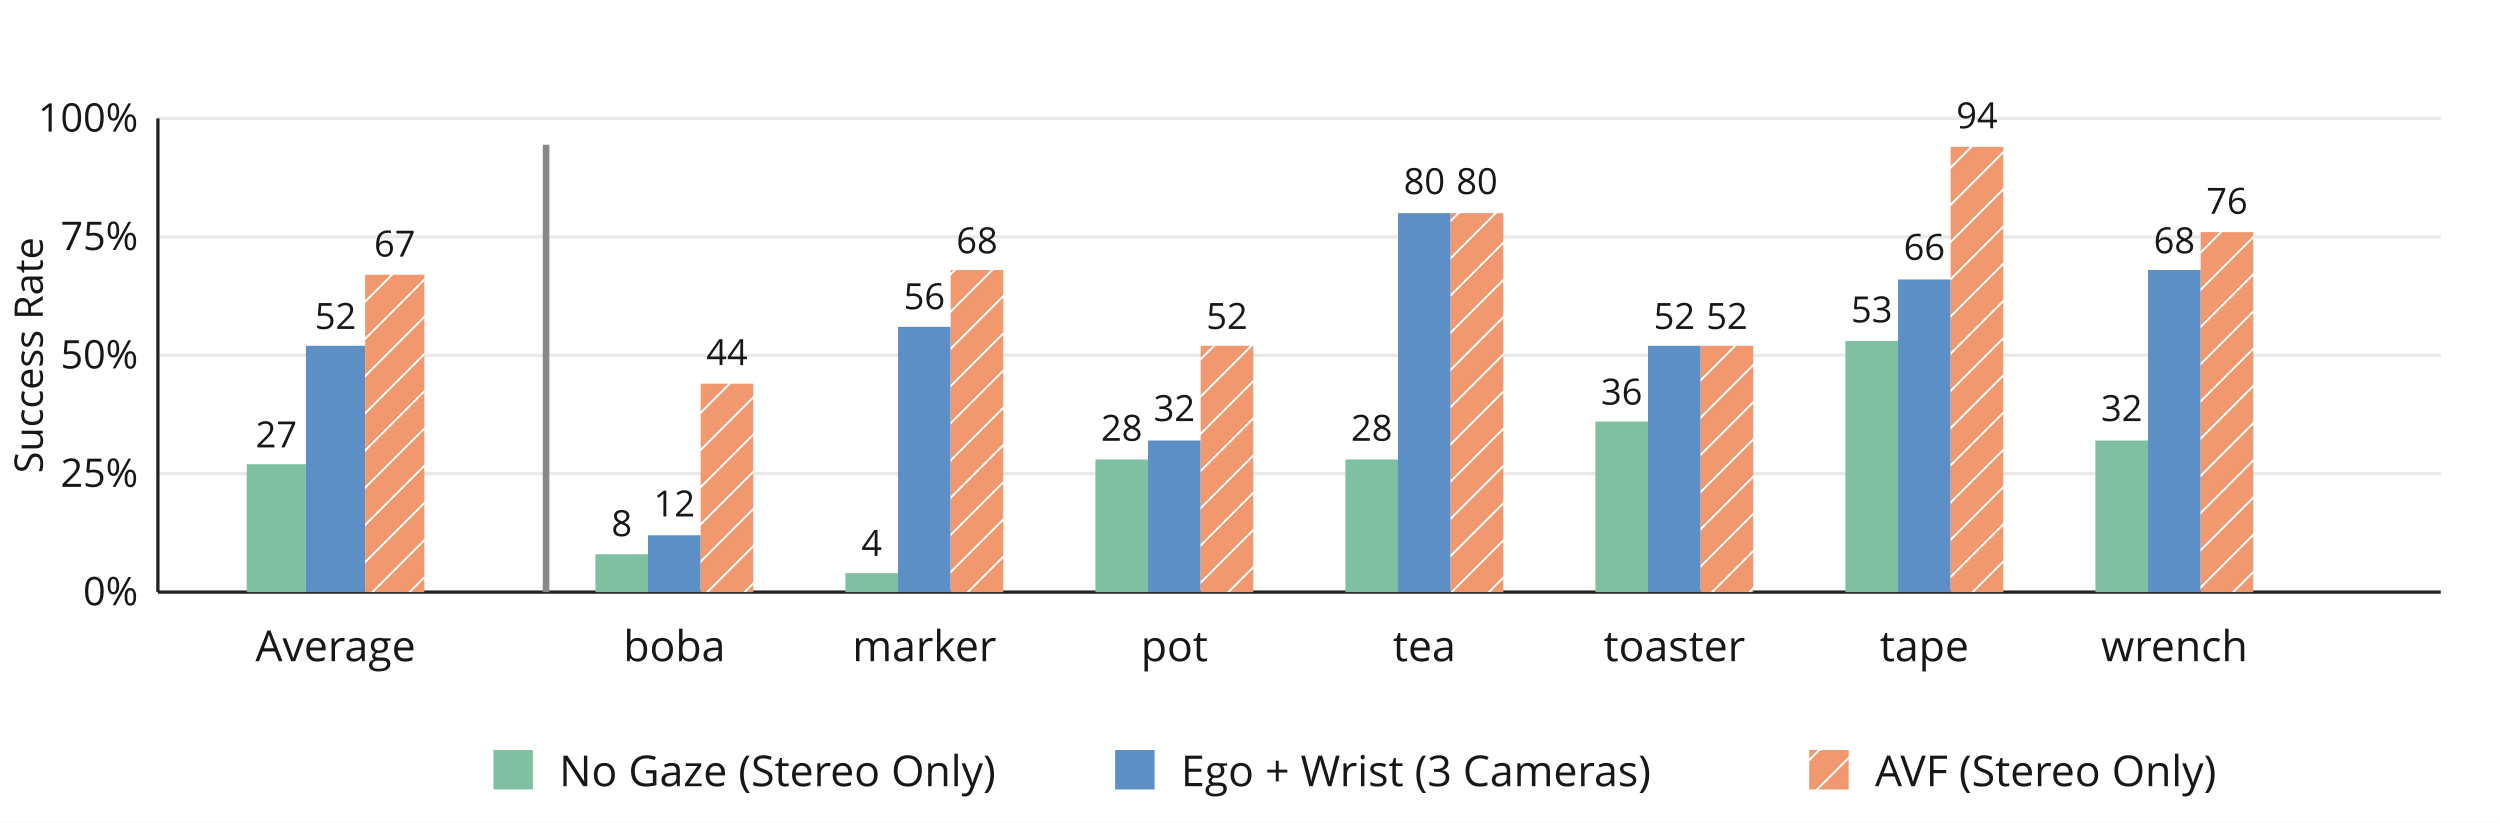
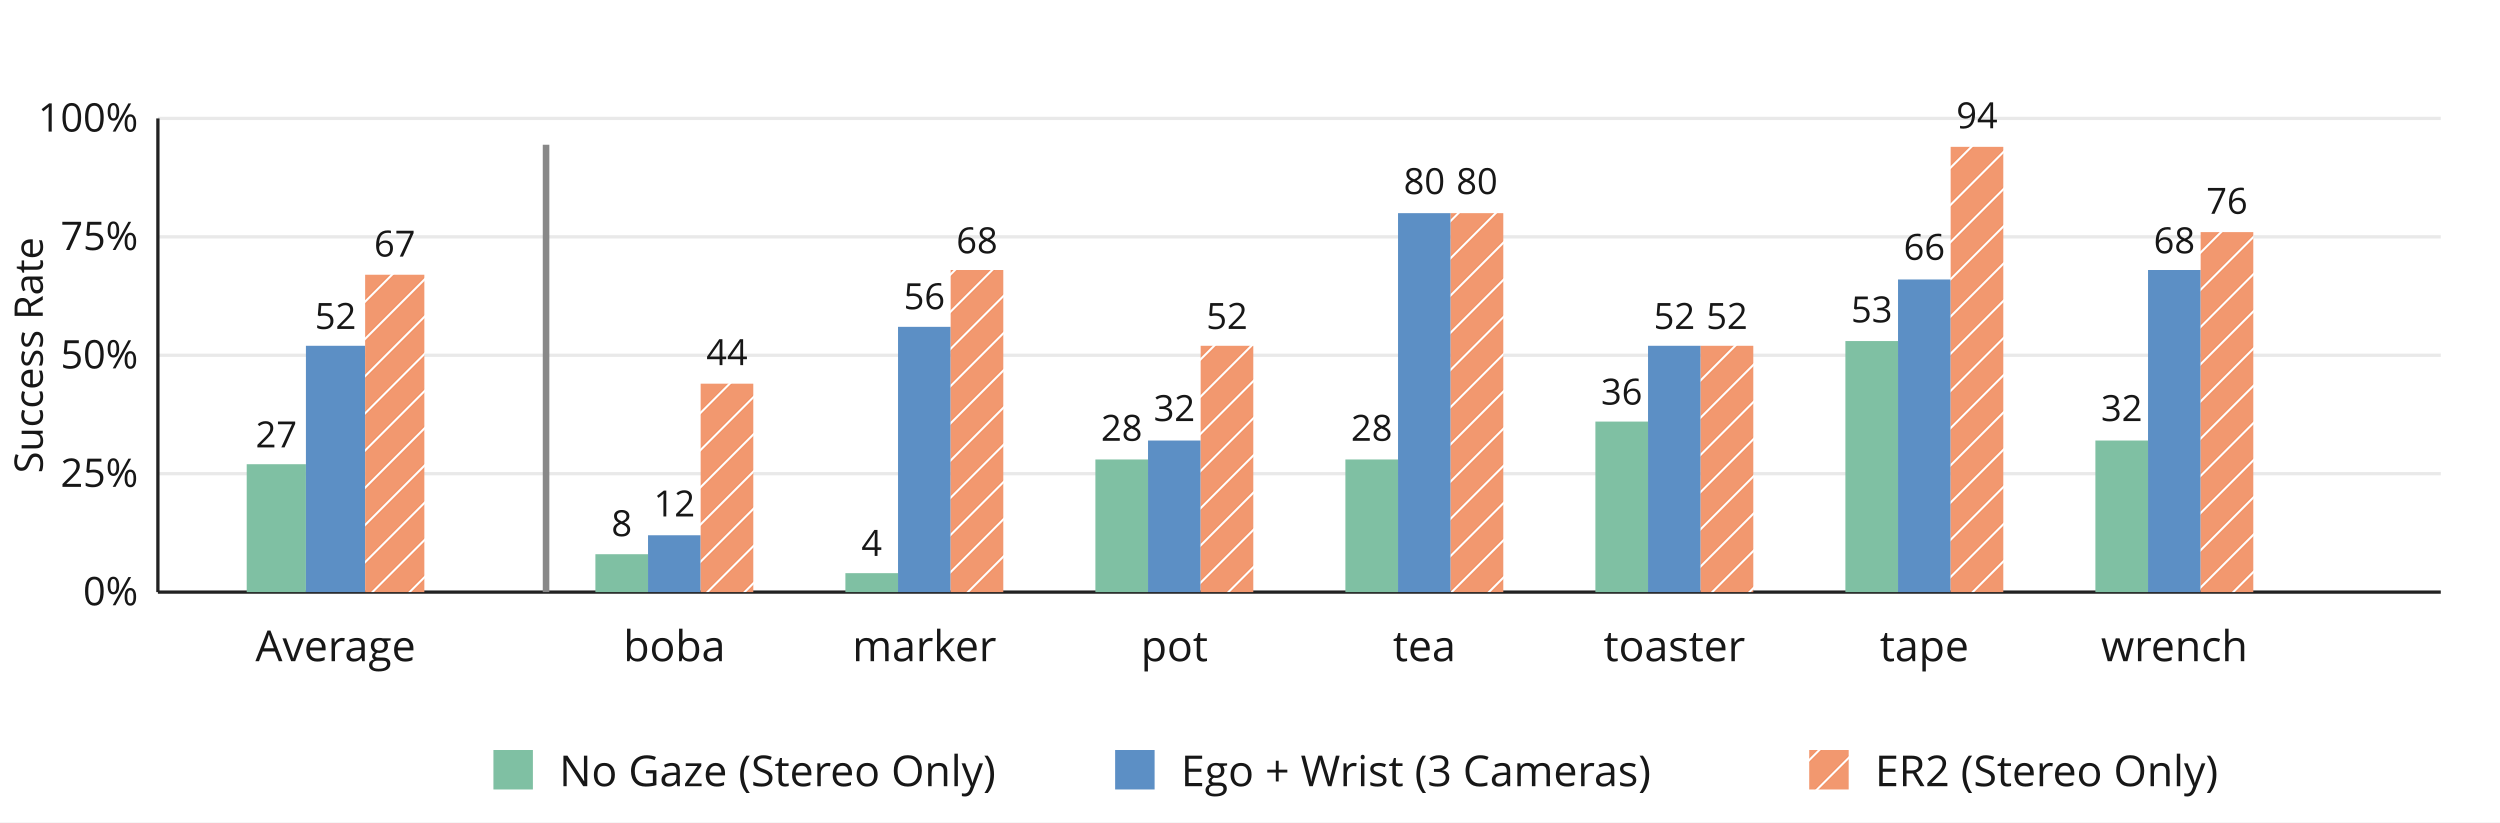
<svg xmlns="http://www.w3.org/2000/svg" width="760" height="250" viewBox="0 0 760 250" role="img" aria-labelledby="title desc">
  <defs>
    <pattern id="avf-hatch" width="8" height="8" patternUnits="userSpaceOnUse" patternTransform="rotate(45)">
      <rect width="8" height="8" fill="#f2986f" />
      <line x1="0" y1="0" x2="0" y2="8" stroke="#fff" stroke-width="1.2" />
    </pattern>
    <style>
      text { font-family: "Avenir Next", Avenir, "Open Sans", sans-serif; fill: #171717; letter-spacing: 0; }
      .legend { font-size: 13px; }
      .section-label { font-size: 14px; fill: #555; }
      .axis-label { font-size: 12px; }
      .task-label { font-size: 13px; }
      .value { font-size: 11px; text-anchor: middle; }
      .grid { stroke: #e9e9e9; stroke-width: 1; }
      .axis { stroke: #222; stroke-width: 1; }
    </style>
  </defs>
  <rect width="760" height="250" fill="#fff" />
  <g transform="translate(0 -24)">
    <g class="grid">
      <line x1="48" y1="60" x2="742" y2="60" />
      <line x1="48" y1="96" x2="742" y2="96" />
      <line x1="48" y1="132" x2="742" y2="132" />
      <line x1="48" y1="168" x2="742" y2="168" />
    </g>
    <g class="axis">
      <line x1="48" y1="60" x2="48" y2="204" />
      <line x1="48" y1="204" x2="742" y2="204" />
      <line x1="166" y1="68" x2="166" y2="204" stroke="#888" stroke-width="2" />
    </g>
    <g class="axis-label" text-anchor="end">
      <text x="42" y="64">100%</text>
      <text x="42" y="100">75%</text>
      <text x="42" y="136">50%</text>
      <text x="42" y="172">25%</text>
      <text x="42" y="208">0%</text>
    </g>
    <text class="axis-label" text-anchor="middle" transform="translate(13 132) rotate(-90)">Success Rate</text>
    <g>
      <rect x="75" y="165.12" width="18" height="38.88" fill="#7fc0a3" />
      <rect x="93" y="129.12" width="18" height="74.88" fill="#5c8fc5" />
      <rect x="111" y="107.52" width="18" height="96.48" fill="url(#avf-hatch)" />
      <text class="value" x="84" y="160">27</text>
      <text class="value" x="102" y="124">52</text>
      <text class="value" x="120" y="102">67</text>
      <text class="task-label" x="102" y="225" text-anchor="middle">Average</text>
    </g>
    <g>
      <rect x="181" y="192.48" width="16" height="11.52" fill="#7fc0a3" />
      <rect x="197" y="186.72" width="16" height="17.28" fill="#5c8fc5" />
      <rect x="213" y="140.64" width="16" height="63.36" fill="url(#avf-hatch)" />
      <text class="value" x="189" y="187">8</text>
      <text class="value" x="205" y="181">12</text>
      <text class="value" x="221" y="135">44</text>
      <text class="task-label" x="205" y="225" text-anchor="middle">boba</text>
      <rect x="257" y="198.24" width="16" height="5.76" fill="#7fc0a3" />
      <rect x="273" y="123.36" width="16" height="80.64" fill="#5c8fc5" />
      <rect x="289" y="106.08" width="16" height="97.92" fill="url(#avf-hatch)" />
      <text class="value" x="265" y="193">4</text>
      <text class="value" x="281" y="118">56</text>
      <text class="value" x="297" y="101">68</text>
      <text class="task-label" x="281" y="225" text-anchor="middle">marker</text>
      <rect x="333" y="163.68" width="16" height="40.32" fill="#7fc0a3" />
      <rect x="349" y="157.92" width="16" height="46.08" fill="#5c8fc5" />
      <rect x="365" y="129.12" width="16" height="74.88" fill="url(#avf-hatch)" />
      <text class="value" x="341" y="158">28</text>
      <text class="value" x="357" y="152">32</text>
      <text class="value" x="373" y="124">52</text>
      <text class="task-label" x="357" y="225" text-anchor="middle">pot</text>
      <rect x="409" y="163.68" width="16" height="40.32" fill="#7fc0a3" />
      <rect x="425" y="88.8" width="16" height="115.2" fill="#5c8fc5" />
      <rect x="441" y="88.8" width="16" height="115.2" fill="url(#avf-hatch)" />
      <text class="value" x="417" y="158">28</text>
      <text class="value" x="433" y="83">80</text>
      <text class="value" x="449" y="83">80</text>
      <text class="task-label" x="433" y="225" text-anchor="middle">tea</text>
      <rect x="485" y="152.16" width="16" height="51.84" fill="#7fc0a3" />
      <rect x="501" y="129.12" width="16" height="74.88" fill="#5c8fc5" />
      <rect x="517" y="129.12" width="16" height="74.88" fill="url(#avf-hatch)" />
      <text class="value" x="493" y="147">36</text>
      <text class="value" x="509" y="124">52</text>
      <text class="value" x="525" y="124">52</text>
      <text class="task-label" x="509" y="225" text-anchor="middle">toaster</text>
      <rect x="561" y="127.68" width="16" height="76.32" fill="#7fc0a3" />
      <rect x="577" y="108.96" width="16" height="95.04" fill="#5c8fc5" />
      <rect x="593" y="68.64" width="16" height="135.36" fill="url(#avf-hatch)" />
      <text class="value" x="569" y="122">53</text>
      <text class="value" x="585" y="103">66</text>
      <text class="value" x="601" y="63">94</text>
      <text class="task-label" x="585" y="225" text-anchor="middle">tape</text>
      <rect x="637" y="157.92" width="16" height="46.08" fill="#7fc0a3" />
      <rect x="653" y="106.08" width="16" height="97.92" fill="#5c8fc5" />
      <rect x="669" y="94.56" width="16" height="109.44" fill="url(#avf-hatch)" />
      <text class="value" x="645" y="152">32</text>
      <text class="value" x="661" y="101">68</text>
      <text class="value" x="677" y="89">76</text>
      <text class="task-label" x="661" y="225" text-anchor="middle">wrench</text>
    </g>
  </g>
  <g class="legend">
    <rect x="150" y="228" width="12" height="12" fill="#7fc0a3" />
    <text x="170" y="239">No Gaze (Stereo Only)</text>
    <rect x="339" y="228" width="12" height="12" fill="#5c8fc5" />
    <text x="359" y="239">Ego + Wrist (3 Cameras)</text>
    <rect x="550" y="228" width="12" height="12" fill="url(#avf-hatch)" />
-     <text x="570" y="239">AVF (Stereo Only)</text>
+     <text x="570" y="239">ER2 (Stereo Only)</text>
  </g>
</svg>
